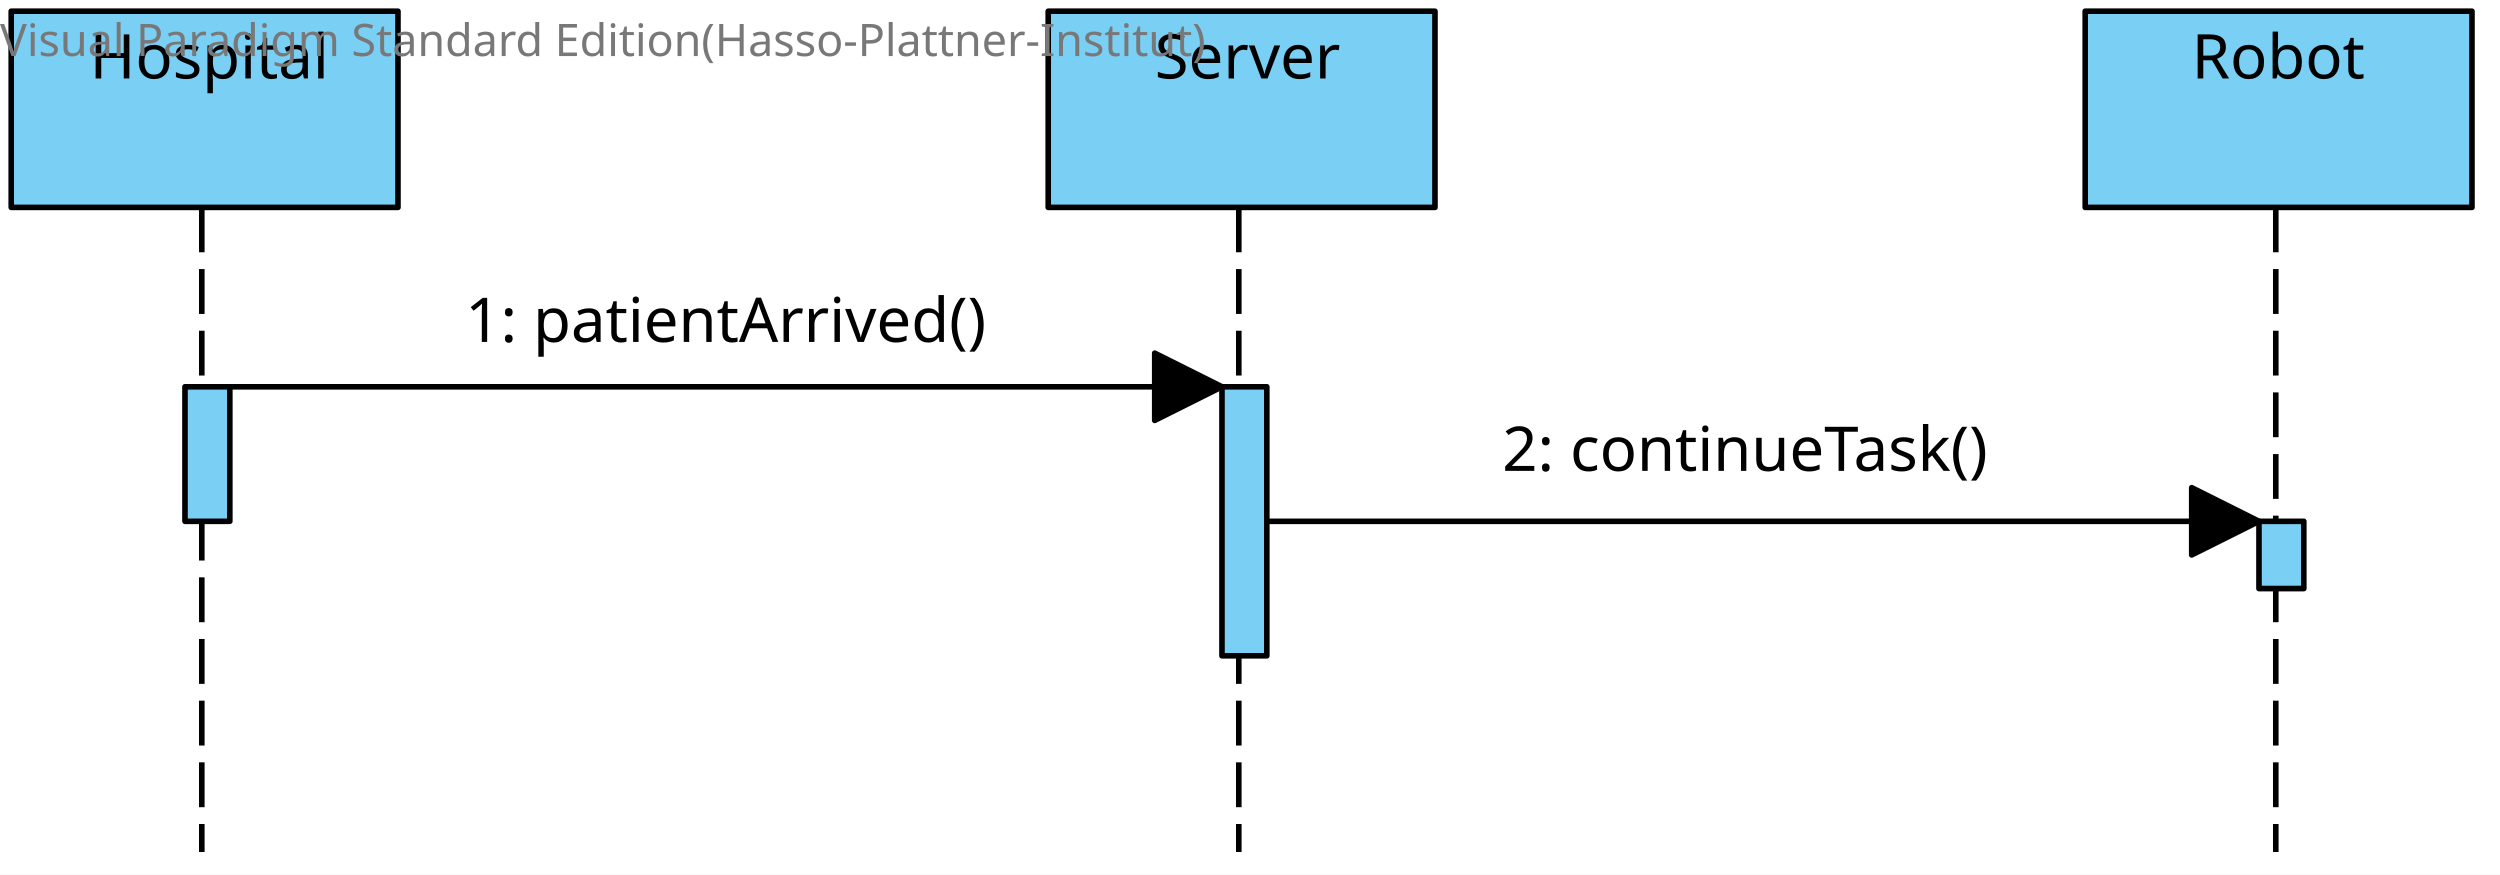
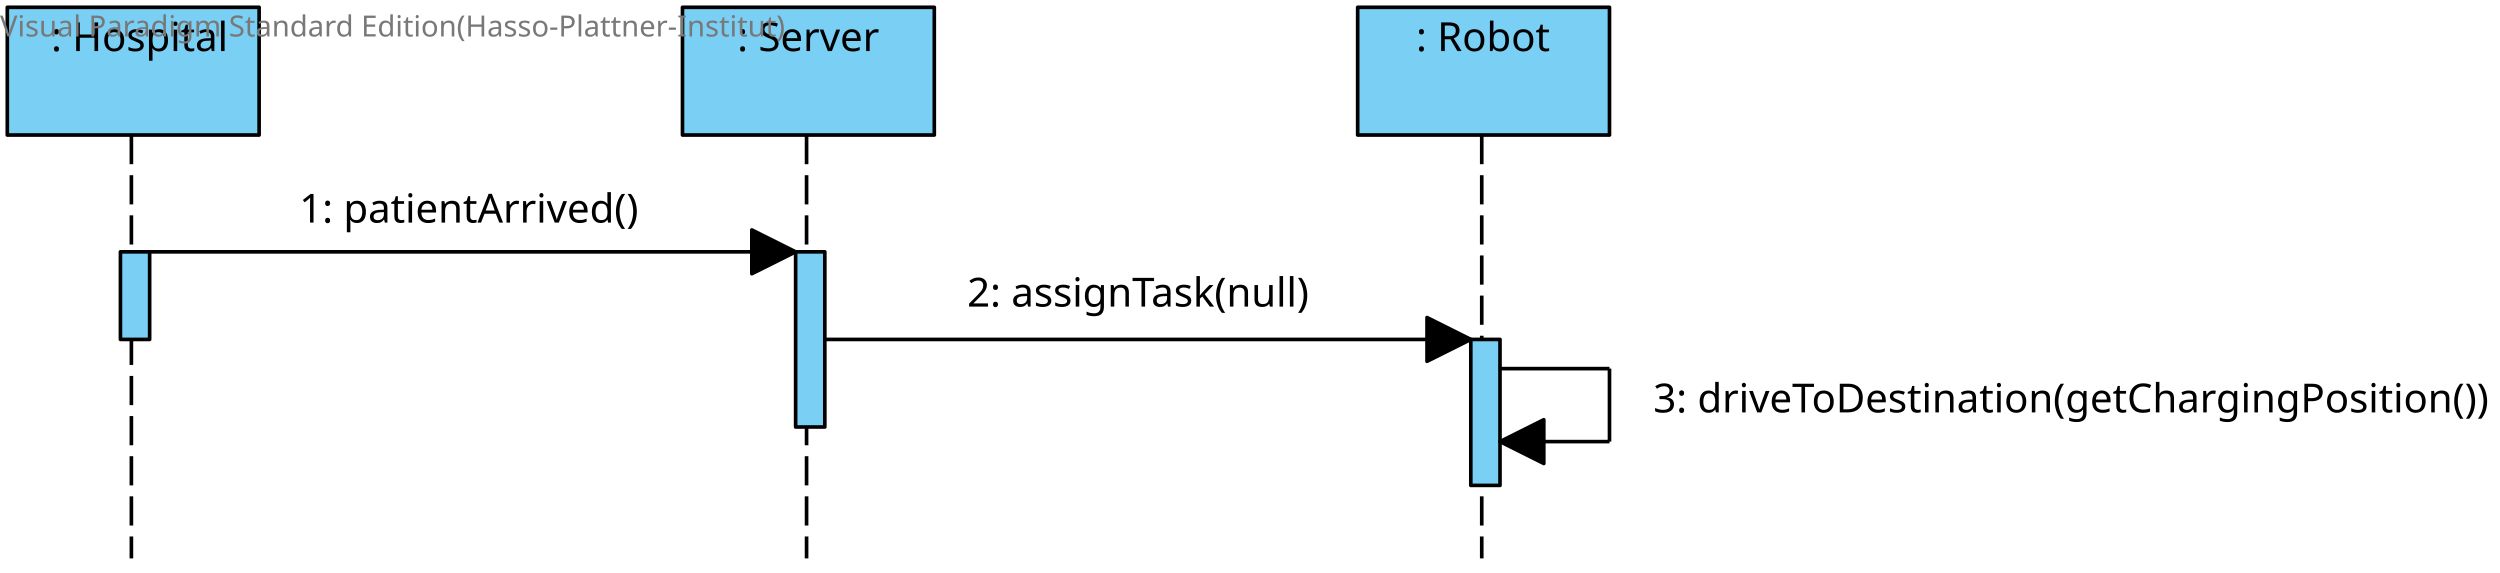
- <svg xmlns="http://www.w3.org/2000/svg" fill-opacity="0" color-rendering="auto" color-interpolation="auto" text-rendering="auto" stroke="rgb(0,0,0)" stroke-linecap="square" width="446" stroke-miterlimit="10" shape-rendering="auto" stroke-opacity="0" fill="rgb(0,0,0)" stroke-dasharray="none" font-weight="normal" stroke-width="1" height="156" font-family="'Dialog'" font-style="normal" stroke-linejoin="miter" font-size="12" stroke-dashoffset="0" image-rendering="auto">
+ <svg xmlns="http://www.w3.org/2000/svg" fill-opacity="0" color-rendering="auto" color-interpolation="auto" text-rendering="auto" stroke="rgb(0,0,0)" stroke-linecap="square" width="685" stroke-miterlimit="10" shape-rendering="auto" stroke-opacity="0" fill="rgb(0,0,0)" stroke-dasharray="none" font-weight="normal" stroke-width="1" height="157" font-family="'Dialog'" font-style="normal" stroke-linejoin="miter" font-size="12" stroke-dashoffset="0" image-rendering="auto">
  <defs id="genericDefs" />
  <g>
    <defs id="defs1">
      <clipPath clipPathUnits="userSpaceOnUse" id="clipPath1">
-         <path d="M-7 -7 L81 -7 L81 161 L-7 161 L-7 -7 Z" />
+         <path d="M-7 -7 L81 -7 L81 162 L-7 162 L-7 -7 Z" />
      </clipPath>
      <clipPath clipPathUnits="userSpaceOnUse" id="clipPath2">
        <path d="M-7 -7 L19 -7 L19 35 L-7 35 L-7 -7 Z" />
      </clipPath>
      <clipPath clipPathUnits="userSpaceOnUse" id="clipPath3">
        <path d="M-7 -7 L19 -7 L19 59 L-7 59 L-7 -7 Z" />
      </clipPath>
      <clipPath clipPathUnits="userSpaceOnUse" id="clipPath4">
-         <path d="M-7 -7 L19 -7 L19 23 L-7 23 L-7 -7 Z" />
+         <path d="M-7 -7 L19 -7 L19 51 L-7 51 L-7 -7 Z" />
      </clipPath>
      <clipPath clipPathUnits="userSpaceOnUse" id="clipPath5">
        <path d="M-70 -15 L140 -15 L140 30 L-70 30 L-70 -15 Z" />
      </clipPath>
      <clipPath clipPathUnits="userSpaceOnUse" id="clipPath6">
+         <path d="M0 0 L234 0 L234 224 L0 224 L0 0 Z" />
+       </clipPath>
+       <clipPath clipPathUnits="userSpaceOnUse" id="clipPath7">
+         <path d="M131 1 L131 16 L61 16 L61 1 ZM0 0 L0 71 L58 71 L58 86 L0 86 L0 224 L234 224 L234 115 L132 115 L132 100 L234 100 L234 0 Z" />
+       </clipPath>
+       <clipPath clipPathUnits="userSpaceOnUse" id="clipPath8">
        <path d="M0 0 L381 0 L381 204 L0 204 L0 0 Z" />
      </clipPath>
-       <clipPath clipPathUnits="userSpaceOnUse" id="clipPath7">
-         <path d="M131 33 L131 48 L61 48 L61 33 ZM316 33 L316 48 L246 48 L246 33 ZM240 80 L240 95 L132 95 L132 80 ZM0 0 L0 204 L381 204 L381 118 L318 118 L318 103 L381 103 L381 0 Z" />
-       </clipPath>
-       <clipPath clipPathUnits="userSpaceOnUse" id="clipPath8">
-         <path d="M131 9 L131 24 L61 24 L61 9 ZM316 9 L316 24 L246 24 L246 9 ZM239 79 L239 94 L133 94 L133 79 ZM0 0 L0 56 L55 56 L55 71 L0 71 L0 204 L381 204 L381 0 Z" />
-       </clipPath>
      <clipPath clipPathUnits="userSpaceOnUse" id="clipPath9">
-         <path d="M-106 -15 L212 -15 L212 30 L-106 30 L-106 -15 Z" />
+         <path d="M131 33 L131 48 L61 48 L61 33 ZM316 33 L316 48 L246 48 L246 33 ZM240 80 L240 95 L132 95 L132 80 ZM0 0 L0 204 L381 204 L381 118 L315 118 L315 103 L381 103 L381 0 Z" />
      </clipPath>
      <clipPath clipPathUnits="userSpaceOnUse" id="clipPath10">
+         <path d="M131 9 L131 24 L61 24 L61 9 ZM316 9 L316 24 L246 24 L246 9 ZM243 79 L243 94 L130 94 L130 79 ZM0 0 L0 56 L55 56 L55 71 L0 71 L0 204 L381 204 L381 123 L317 123 L317 108 L381 108 L381 0 Z" />
+       </clipPath>
+       <clipPath clipPathUnits="userSpaceOnUse" id="clipPath11">
+         <path d="M-113 -15 L226 -15 L226 30 L-113 30 L-113 -15 Z" />
+       </clipPath>
+       <clipPath clipPathUnits="userSpaceOnUse" id="clipPath12">
        <path d="M-108 -15 L216 -15 L216 30 L-108 30 L-108 -15 Z" />
+       </clipPath>
+       <clipPath clipPathUnits="userSpaceOnUse" id="clipPath13">
+         <path d="M-238 -15 L476 -15 L476 30 L-238 30 L-238 -15 Z" />
      </clipPath>
    </defs>
    <g fill="white" text-rendering="geometricPrecision" fill-opacity="1" stroke-opacity="1" stroke="white">
-       <rect x="0" width="446" height="156" y="0" stroke="none" />
+       <rect x="0" width="685" height="157" y="0" stroke="none" />
    </g>
    <g font-size="11" transform="translate(2,2)" fill-opacity="1" fill="rgb(122,207,245)" text-rendering="geometricPrecision" font-family="sans-serif" stroke="rgb(122,207,245)" stroke-opacity="1">
      <rect x="0" width="69" height="35" y="0" clip-path="url(#clipPath1)" stroke="none" />
    </g>
    <g stroke-linecap="butt" font-size="11" transform="translate(2,2)" fill-opacity="1" fill="black" text-rendering="geometricPrecision" font-family="sans-serif" stroke-linejoin="round" stroke="black" stroke-opacity="1" stroke-miterlimit="0">
      <rect fill="none" x="0" width="69" height="35" y="0" clip-path="url(#clipPath1)" />
-       <line clip-path="url(#clipPath1)" fill="none" x1="34" x2="34" y1="35" y2="150" stroke-linejoin="bevel" stroke-dasharray="8,3" />
+       <line clip-path="url(#clipPath1)" fill="none" x1="34" x2="34" y1="35" y2="151" stroke-linejoin="bevel" stroke-dasharray="8,3" />
    </g>
    <g font-size="11" transform="translate(187,2)" fill-opacity="1" fill="rgb(122,207,245)" text-rendering="geometricPrecision" font-family="sans-serif" stroke="rgb(122,207,245)" stroke-opacity="1">
      <rect x="0" width="69" height="35" y="0" clip-path="url(#clipPath1)" stroke="none" />
    </g>
    <g stroke-linecap="butt" font-size="11" transform="translate(187,2)" fill-opacity="1" fill="black" text-rendering="geometricPrecision" font-family="sans-serif" stroke-linejoin="round" stroke="black" stroke-opacity="1" stroke-miterlimit="0">
      <rect fill="none" x="0" width="69" height="35" y="0" clip-path="url(#clipPath1)" />
-       <line clip-path="url(#clipPath1)" fill="none" x1="34" x2="34" y1="35" y2="150" stroke-linejoin="bevel" stroke-dasharray="8,3" />
+       <line clip-path="url(#clipPath1)" fill="none" x1="34" x2="34" y1="35" y2="151" stroke-linejoin="bevel" stroke-dasharray="8,3" />
    </g>
    <g font-size="11" transform="translate(372,2)" fill-opacity="1" fill="rgb(122,207,245)" text-rendering="geometricPrecision" font-family="sans-serif" stroke="rgb(122,207,245)" stroke-opacity="1">
      <rect x="0" width="69" height="35" y="0" clip-path="url(#clipPath1)" stroke="none" />
    </g>
    <g stroke-linecap="butt" font-size="11" transform="translate(372,2)" fill-opacity="1" fill="black" text-rendering="geometricPrecision" font-family="sans-serif" stroke-linejoin="round" stroke="black" stroke-opacity="1" stroke-miterlimit="0">
      <rect fill="none" x="0" width="69" height="35" y="0" clip-path="url(#clipPath1)" />
-       <line clip-path="url(#clipPath1)" fill="none" x1="34" x2="34" y1="35" y2="150" stroke-linejoin="bevel" stroke-dasharray="8,3" />
+       <line clip-path="url(#clipPath1)" fill="none" x1="34" x2="34" y1="35" y2="151" stroke-linejoin="bevel" stroke-dasharray="8,3" />
    </g>
    <g font-size="11" transform="translate(33,69)" fill-opacity="1" fill="rgb(122,207,245)" text-rendering="geometricPrecision" font-family="sans-serif" stroke="rgb(122,207,245)" stroke-opacity="1">
      <rect x="0" width="8" height="24" y="0" clip-path="url(#clipPath2)" stroke="none" />
    </g>
    <g stroke-linecap="butt" font-size="11" transform="translate(33,69)" fill-opacity="1" fill="black" text-rendering="geometricPrecision" font-family="sans-serif" stroke-linejoin="round" stroke="black" stroke-opacity="1" stroke-miterlimit="0">
      <rect fill="none" x="0" width="8" height="24" y="0" clip-path="url(#clipPath2)" />
    </g>
    <g font-size="11" transform="translate(218,69)" fill-opacity="1" fill="rgb(122,207,245)" text-rendering="geometricPrecision" font-family="sans-serif" stroke="rgb(122,207,245)" stroke-opacity="1">
      <rect x="0" width="8" height="48" y="0" clip-path="url(#clipPath3)" stroke="none" />
    </g>
    <g stroke-linecap="butt" font-size="11" transform="translate(218,69)" fill-opacity="1" fill="black" text-rendering="geometricPrecision" font-family="sans-serif" stroke-linejoin="round" stroke="black" stroke-opacity="1" stroke-miterlimit="0">
      <rect fill="none" x="0" width="8" height="48" y="0" clip-path="url(#clipPath3)" />
    </g>
    <g font-size="11" transform="translate(403,93)" fill-opacity="1" fill="rgb(122,207,245)" text-rendering="geometricPrecision" font-family="sans-serif" stroke="rgb(122,207,245)" stroke-opacity="1">
-       <rect x="0" width="8" height="12" y="0" clip-path="url(#clipPath4)" stroke="none" />
+       <rect x="0" width="8" height="40" y="0" clip-path="url(#clipPath4)" stroke="none" />
    </g>
    <g stroke-linecap="butt" font-size="11" transform="translate(403,93)" fill-opacity="1" fill="black" text-rendering="geometricPrecision" font-family="sans-serif" stroke-linejoin="round" stroke="black" stroke-opacity="1" stroke-miterlimit="0">
-       <rect fill="none" x="0" width="8" height="12" y="0" clip-path="url(#clipPath4)" />
+       <rect fill="none" x="0" width="8" height="40" y="0" clip-path="url(#clipPath4)" />
+     </g>
+     <g font-size="11" transform="translate(2,2)" fill-opacity="1" fill="black" text-rendering="geometricPrecision" font-family="sans-serif" stroke="black" stroke-opacity="1">
+       <text x="12" xml:space="preserve" y="12" clip-path="url(#clipPath5)" stroke="none">: Hospital</text>
+     </g>
+     <g font-size="11" transform="translate(187,2)" fill-opacity="1" fill="black" text-rendering="geometricPrecision" font-family="sans-serif" stroke="black" stroke-opacity="1">
+       <text x="15" xml:space="preserve" y="12" clip-path="url(#clipPath5)" stroke="none">: Server</text>
    </g>
    <g font-size="11" transform="translate(372,2)" fill-opacity="1" fill="black" text-rendering="geometricPrecision" font-family="sans-serif" stroke="black" stroke-opacity="1">
-       <text x="19" xml:space="preserve" y="12" clip-path="url(#clipPath5)" stroke="none">Robot</text>
+       <text x="16" xml:space="preserve" y="12" clip-path="url(#clipPath5)" stroke="none">: Robot</text>
    </g>
-     <g font-size="11" transform="translate(187,2)" fill-opacity="1" fill="black" text-rendering="geometricPrecision" font-family="sans-serif" stroke="black" stroke-opacity="1">
-       <text x="19" xml:space="preserve" y="12" clip-path="url(#clipPath5)" stroke="none">Server</text>
-     </g>
-     <g font-size="11" transform="translate(2,2)" fill-opacity="1" fill="black" text-rendering="geometricPrecision" font-family="sans-serif" stroke="black" stroke-opacity="1">
-       <text x="14" xml:space="preserve" y="12" clip-path="url(#clipPath5)" stroke="none">Hospital</text>
+     <g stroke-linecap="butt" font-size="11" transform="translate(311,1)" fill-opacity="1" fill="black" text-rendering="geometricPrecision" font-family="sans-serif" stroke-linejoin="round" stroke="black" stroke-opacity="1">
+       <line y2="100" fill="none" x1="100" clip-path="url(#clipPath7)" x2="130" y1="100" />
+       <line y2="120" fill="none" x1="130" clip-path="url(#clipPath7)" x2="130" y1="100" />
+       <line y2="120" fill="none" x1="130" clip-path="url(#clipPath7)" x2="100" y1="120" />
+       <polygon points=" 100 120 112 126 112 114" clip-path="url(#clipPath7)" stroke="none" />
+       <polygon fill="none" points=" 100 120 112 126 112 114" clip-path="url(#clipPath7)" />
    </g>
    <g stroke-linecap="butt" font-size="11" transform="translate(-59,-31)" fill-opacity="1" fill="black" text-rendering="geometricPrecision" font-family="sans-serif" stroke-linejoin="round" stroke="black" stroke-opacity="1">
-       <line y2="100" fill="none" x1="100" clip-path="url(#clipPath7)" x2="277" y1="100" />
-       <polygon points=" 277 100 265 94 265 106" clip-path="url(#clipPath7)" stroke="none" />
-       <polygon fill="none" points=" 277 100 265 94 265 106" clip-path="url(#clipPath7)" />
+       <line y2="100" fill="none" x1="100" clip-path="url(#clipPath9)" x2="277" y1="100" />
+       <polygon points=" 277 100 265 94 265 106" clip-path="url(#clipPath9)" stroke="none" />
+       <polygon fill="none" points=" 277 100 265 94 265 106" clip-path="url(#clipPath9)" />
    </g>
    <g stroke-linecap="butt" font-size="11" transform="translate(126,-7)" fill-opacity="1" fill="black" text-rendering="geometricPrecision" font-family="sans-serif" stroke-linejoin="round" stroke="black" stroke-opacity="1">
-       <line y2="100" fill="none" x1="100" clip-path="url(#clipPath8)" x2="277" y1="100" />
-       <polygon points=" 277 100 265 94 265 106" clip-path="url(#clipPath8)" stroke="none" />
-       <polygon fill="none" points=" 277 100 265 94 265 106" clip-path="url(#clipPath8)" />
+       <line y2="100" fill="none" x1="100" clip-path="url(#clipPath10)" x2="277" y1="100" />
+       <polygon points=" 277 100 265 94 265 106" clip-path="url(#clipPath10)" stroke="none" />
+       <polygon fill="none" points=" 277 100 265 94 265 106" clip-path="url(#clipPath10)" />
    </g>
-     <g font-size="11" transform="translate(259,72)" fill-opacity="1" fill="white" text-rendering="geometricPrecision" font-family="sans-serif" stroke="white" stroke-opacity="1">
-       <rect x="0" width="106" height="15" y="0" clip-path="url(#clipPath9)" stroke="none" />
-       <text fill="black" x="9" xml:space="preserve" y="12" clip-path="url(#clipPath9)" stroke="none">2: continueTask()</text>
+     <g font-size="11" transform="translate(256,72)" fill-opacity="1" fill="white" text-rendering="geometricPrecision" font-family="sans-serif" stroke="white" stroke-opacity="1">
+       <rect x="0" width="113" height="15" y="0" clip-path="url(#clipPath11)" stroke="none" />
+       <text fill="black" x="9" xml:space="preserve" y="12" clip-path="url(#clipPath11)" stroke="none">2: assignTask(null)</text>
    </g>
    <g font-size="11" transform="translate(73,49)" fill-opacity="1" fill="white" text-rendering="geometricPrecision" font-family="sans-serif" stroke="white" stroke-opacity="1">
-       <rect x="0" width="108" height="15" y="0" clip-path="url(#clipPath10)" stroke="none" />
-       <text fill="black" x="10" xml:space="preserve" y="12" clip-path="url(#clipPath10)" stroke="none">1: patientArrived()</text>
+       <rect x="0" width="108" height="15" y="0" clip-path="url(#clipPath12)" stroke="none" />
+       <text fill="black" x="9" xml:space="preserve" y="12" clip-path="url(#clipPath12)" stroke="none">1: patientArrived()</text>
+     </g>
+     <g font-size="11" transform="translate(443,101)" fill-opacity="1" fill="white" text-rendering="geometricPrecision" font-family="sans-serif" stroke="white" stroke-opacity="1">
+       <rect x="0" width="238" height="15" y="0" clip-path="url(#clipPath13)" stroke="none" />
+       <text fill="black" x="10" xml:space="preserve" y="12" clip-path="url(#clipPath13)" stroke="none">3: driveToDestination(getChargingPosition())</text>
    </g>
    <g fill="rgb(120,120,120)" text-rendering="geometricPrecision" fill-opacity="1" font-size="8" stroke-opacity="1" stroke="rgb(120,120,120)">
      <text x="0" xml:space="preserve" y="10" stroke="none">Visual Paradigm Standard Edition(Hasso-Plattner-Institut)</text>
    </g>
  </g>
</svg>
